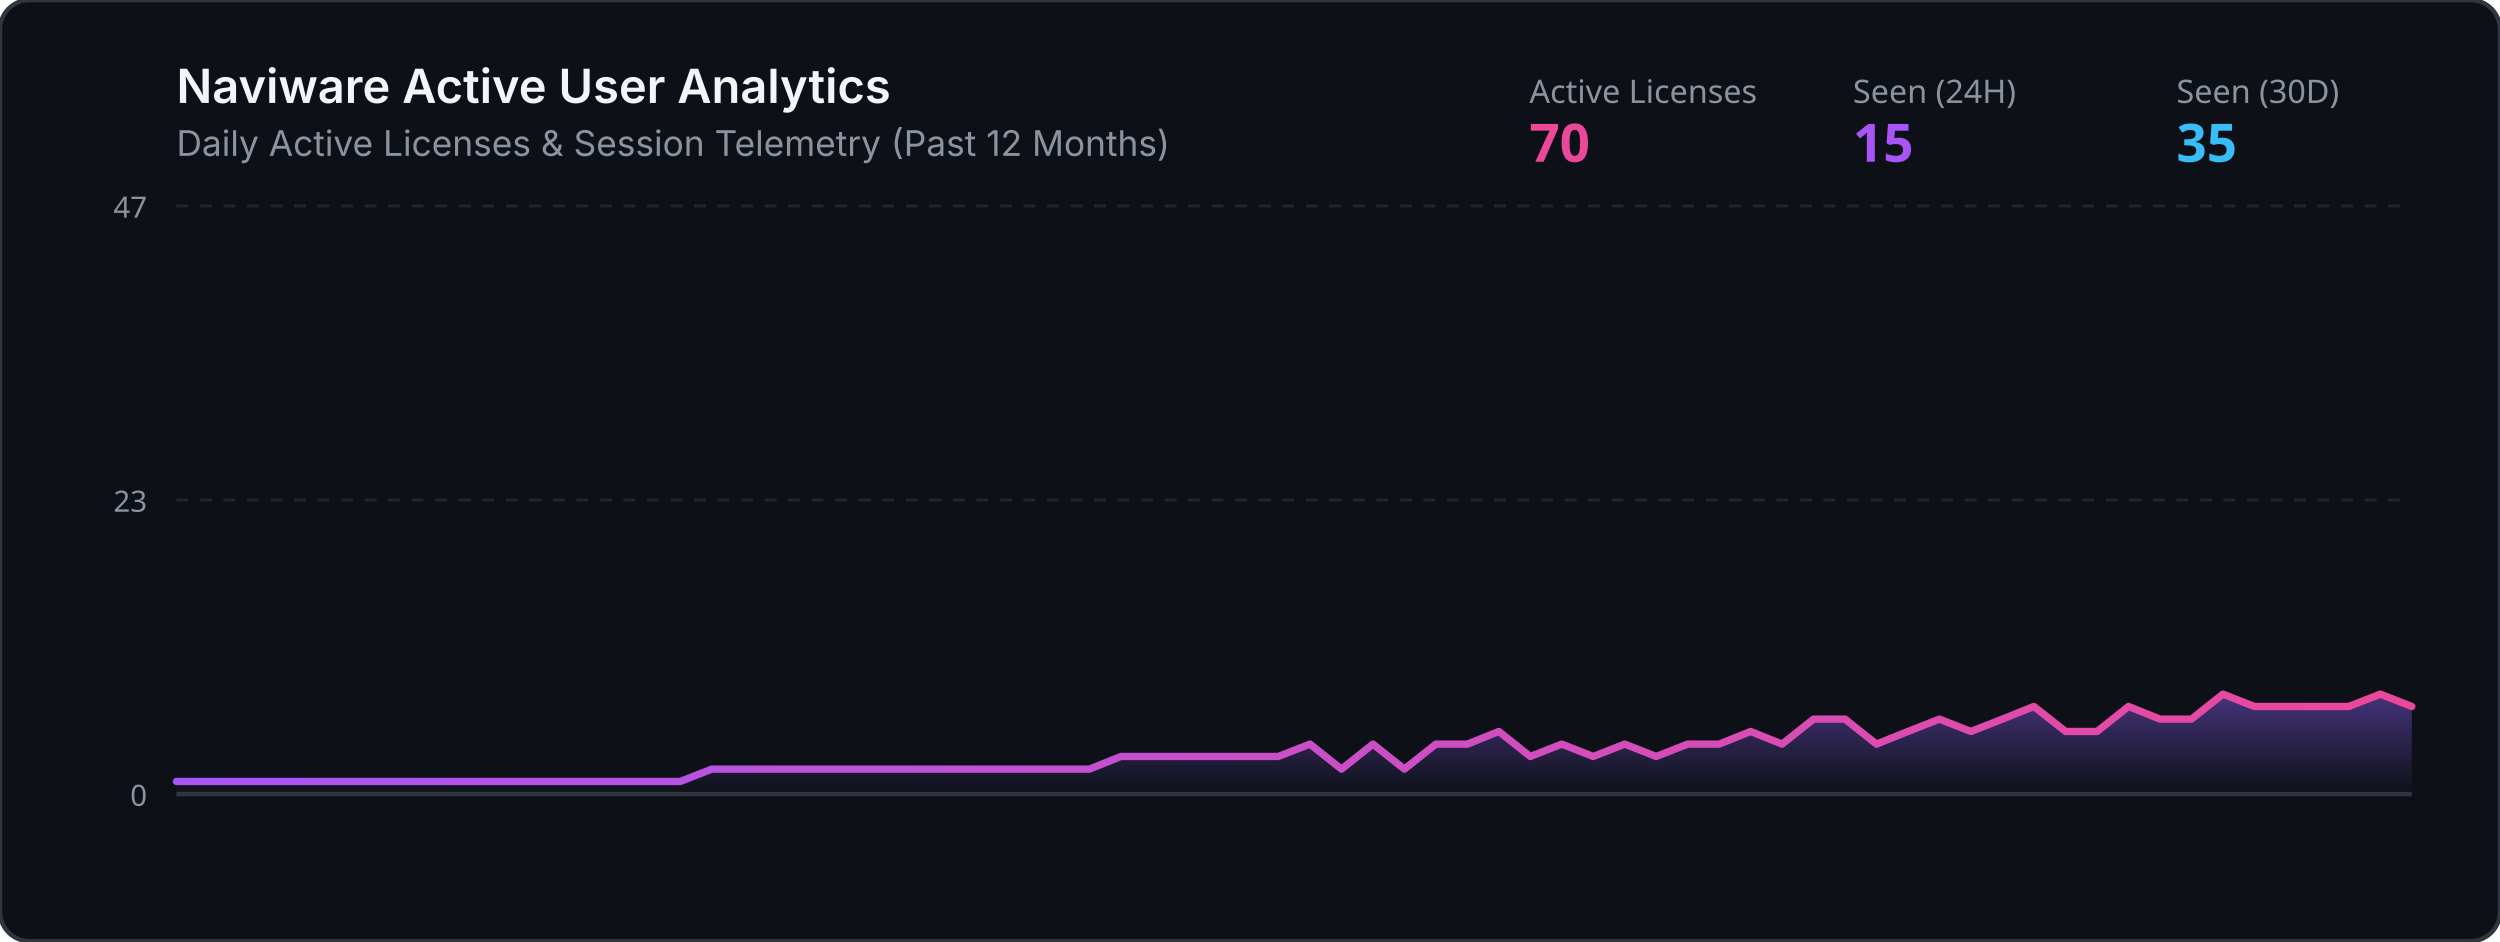
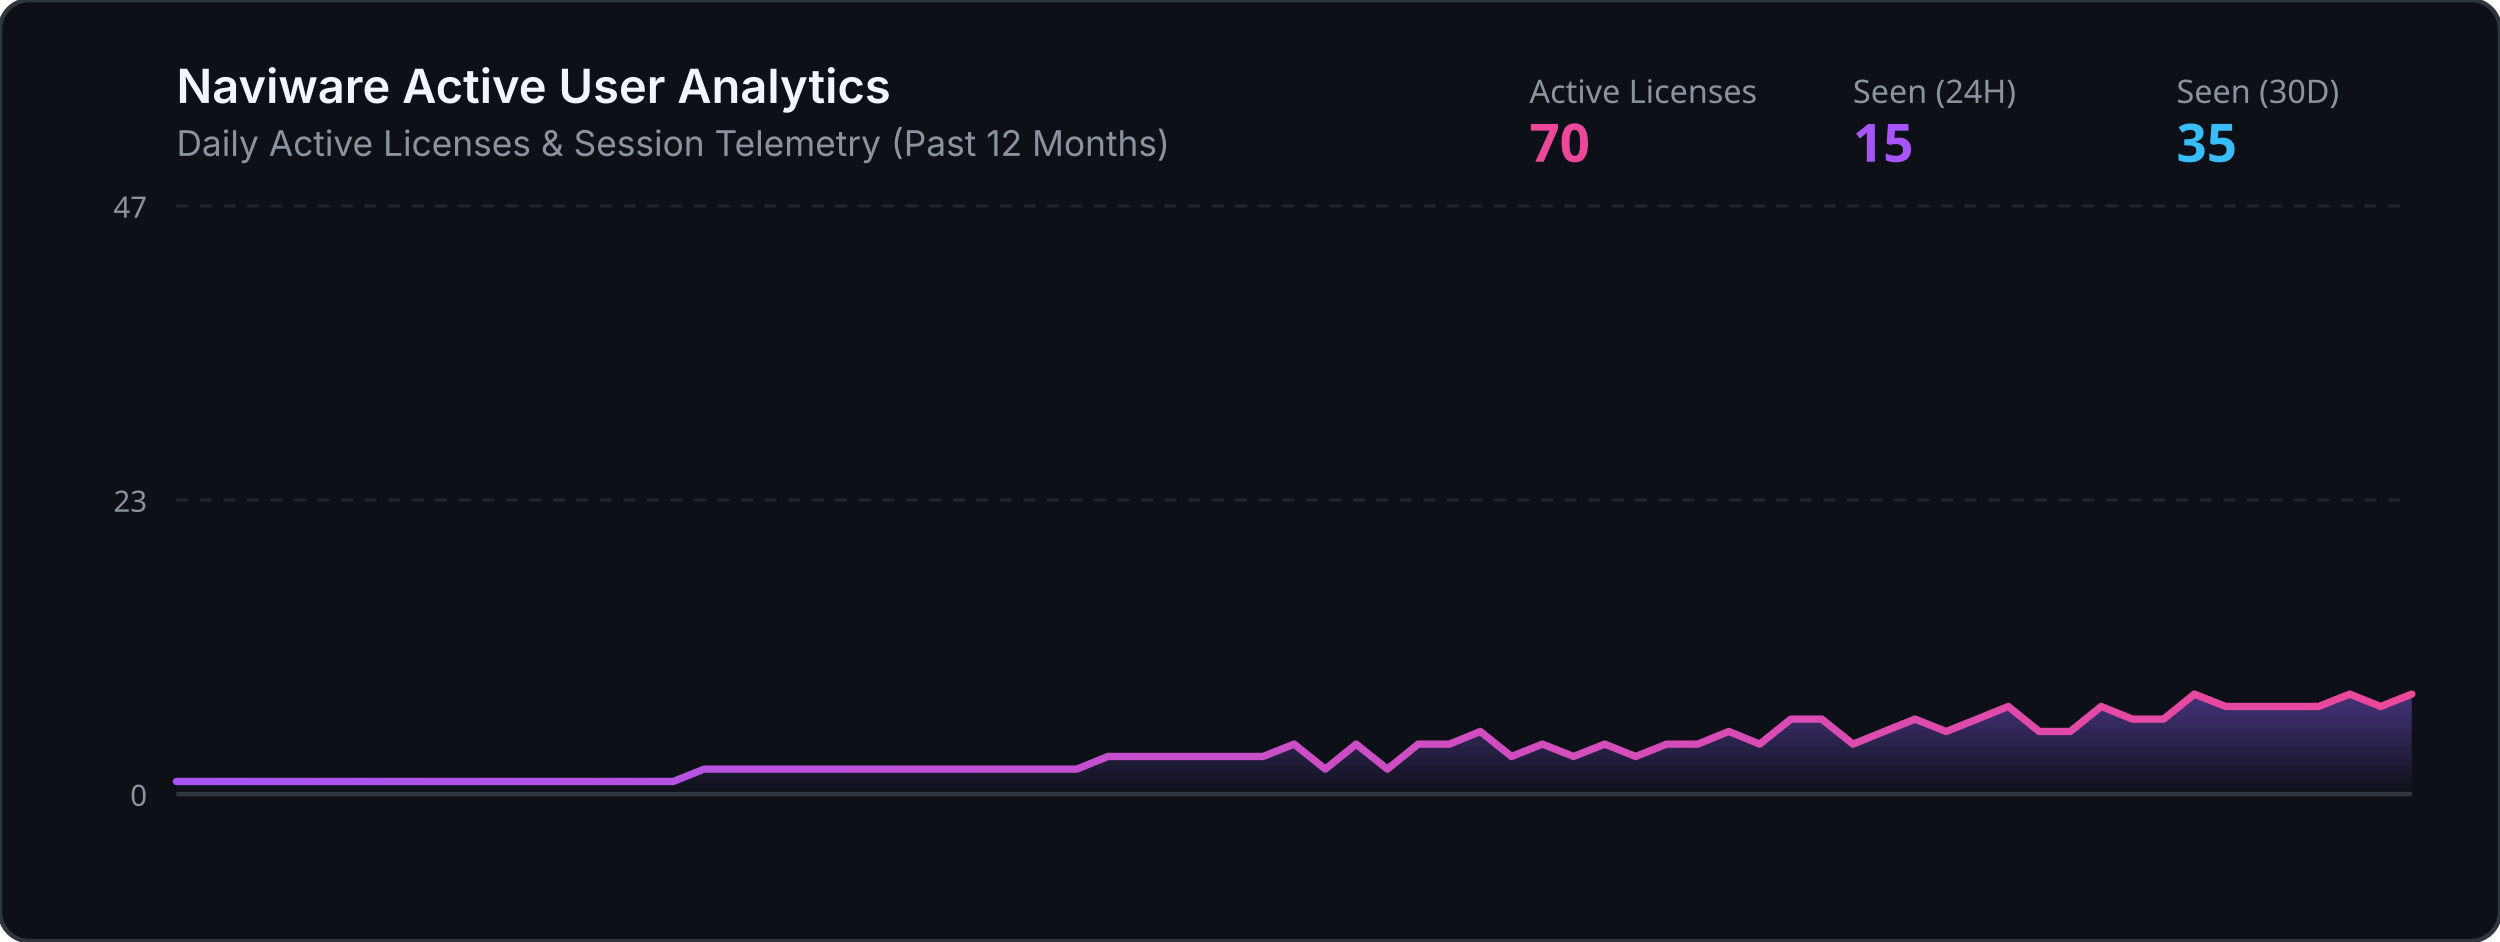
<svg xmlns="http://www.w3.org/2000/svg" viewBox="0 0 850 320" width="100%" height="320">
  <defs>
    <linearGradient id="grad" x1="0%" y1="0%" x2="0%" y2="100%">
      <stop offset="0%" stop-color="#8b5cf6" stop-opacity="0.45" />
      <stop offset="100%" stop-color="#8b5cf6" stop-opacity="0.0" />
    </linearGradient>
    <linearGradient id="lineGrad" x1="0%" y1="0%" x2="100%" y2="0%">
      <stop offset="0%" stop-color="#a855f7" />
      <stop offset="100%" stop-color="#ec4899" />
    </linearGradient>
  </defs>
  <rect width="850" height="320" rx="10" fill="#0d1117" stroke="#30363d" stroke-width="1.5" />
  <text x="60" y="35" fill="#f0f6fc" font-family="-apple-system,BlinkMacSystemFont,Segoe UI,sans-serif" font-size="16" font-weight="600">Naviware Active User Analytics</text>
  <text x="60" y="53" fill="#8b949e" font-family="-apple-system,BlinkMacSystemFont,Segoe UI,sans-serif" font-size="12">Daily Active Licenses &amp; Session Telemetry (Past 12 Months)</text>
  <text x="520" y="35" fill="#8b949e" font-family="sans-serif" font-size="11">Active Licenses</text>
  <text x="520" y="55" fill="#ec4899" font-family="sans-serif" font-size="18" font-weight="bold">70</text>
  <text x="630" y="35" fill="#8b949e" font-family="sans-serif" font-size="11">Seen (24H)</text>
  <text x="630" y="55" fill="#a855f7" font-family="sans-serif" font-size="18" font-weight="bold">15</text>
  <text x="740" y="35" fill="#8b949e" font-family="sans-serif" font-size="11">Seen (30D)</text>
  <text x="740" y="55" fill="#38bdf8" font-family="sans-serif" font-size="18" font-weight="bold">35</text>
  <line x1="60" y1="70" x2="820" y2="70" stroke="#21262d" stroke-width="1" stroke-dasharray="4" />
  <line x1="60" y1="170.0" x2="820" y2="170.0" stroke="#21262d" stroke-width="1" stroke-dasharray="4" />
  <line x1="60" y1="270" x2="820" y2="270" stroke="#30363d" stroke-width="1.5" />
  <text x="50" y="74" fill="#8b949e" font-family="sans-serif" font-size="10" text-anchor="end">47</text>
  <text x="50" y="174.0" fill="#8b949e" font-family="sans-serif" font-size="10" text-anchor="end">23</text>
  <text x="50" y="274" fill="#8b949e" font-family="sans-serif" font-size="10" text-anchor="end">0</text>
-   <polygon points="60,270 60.0,265.7 70.7,265.7 81.4,265.7 92.1,265.7 102.8,265.7 113.5,265.7 124.2,265.7 134.9,265.7 145.6,265.7 156.3,265.7 167.0,265.7 177.7,265.7 188.5,265.7 199.2,265.7 209.9,265.7 220.6,265.7 231.3,265.7 242.0,261.5 252.7,261.5 263.4,261.5 274.1,261.5 284.8,261.5 295.5,261.5 306.2,261.5 316.9,261.5 327.6,261.5 338.3,261.5 349.0,261.5 359.7,261.5 370.4,261.5 381.1,257.2 391.8,257.2 402.5,257.2 413.2,257.2 423.9,257.2 434.6,257.2 445.4,253.0 456.1,261.5 466.8,253.0 477.5,261.5 488.2,253.0 498.9,253.0 509.6,248.7 520.3,257.2 531.0,253.0 541.7,257.2 552.4,253.0 563.1,257.2 573.8,253.0 584.5,253.0 595.2,248.7 605.9,253.0 616.6,244.5 627.3,244.5 638.0,253.0 648.7,248.7 659.4,244.5 670.1,248.7 680.8,244.5 691.5,240.2 702.3,248.7 713.0,248.7 723.7,240.2 734.4,244.5 745.1,244.5 755.8,236.0 766.5,240.2 777.2,240.2 787.9,240.2 798.6,240.2 809.3,236.0 820.0,240.2 820,270" fill="url(#grad)" />
-   <polyline points="60.0,265.7 70.7,265.7 81.4,265.7 92.1,265.7 102.8,265.7 113.5,265.7 124.2,265.7 134.9,265.7 145.6,265.7 156.3,265.7 167.0,265.7 177.7,265.7 188.5,265.7 199.2,265.7 209.9,265.7 220.6,265.7 231.3,265.7 242.0,261.5 252.7,261.5 263.4,261.5 274.1,261.5 284.8,261.5 295.5,261.5 306.2,261.5 316.9,261.5 327.6,261.5 338.3,261.5 349.0,261.5 359.7,261.5 370.4,261.5 381.1,257.2 391.8,257.2 402.5,257.2 413.2,257.2 423.9,257.2 434.6,257.2 445.4,253.0 456.1,261.5 466.8,253.0 477.5,261.5 488.2,253.0 498.9,253.0 509.6,248.7 520.3,257.2 531.0,253.0 541.7,257.2 552.4,253.0 563.1,257.2 573.8,253.0 584.5,253.0 595.2,248.7 605.9,253.0 616.6,244.5 627.3,244.5 638.0,253.0 648.7,248.7 659.4,244.5 670.1,248.7 680.8,244.5 691.5,240.2 702.3,248.7 713.0,248.7 723.7,240.2 734.4,244.5 745.1,244.5 755.8,236.0 766.5,240.2 777.2,240.2 787.9,240.2 798.6,240.2 809.3,236.0 820.0,240.2" fill="none" stroke="url(#lineGrad)" stroke-width="2.5" stroke-linecap="round" stroke-linejoin="round" />
+   <polygon points="60,270 60.0,265.7 70.6,265.7 81.1,265.7 91.7,265.7 102.2,265.7 112.8,265.7 123.3,265.7 133.9,265.7 144.4,265.7 155.0,265.7 165.6,265.7 176.1,265.7 186.7,265.7 197.2,265.7 207.8,265.7 218.3,265.7 228.9,265.7 239.4,261.5 250.0,261.5 260.6,261.5 271.1,261.5 281.7,261.5 292.2,261.5 302.8,261.5 313.3,261.5 323.9,261.5 334.4,261.5 345.0,261.5 355.6,261.5 366.1,261.5 376.7,257.2 387.2,257.2 397.8,257.2 408.3,257.2 418.9,257.2 429.4,257.2 440.0,253.0 450.6,261.5 461.1,253.0 471.7,261.5 482.2,253.0 492.8,253.0 503.3,248.7 513.9,257.2 524.4,253.0 535.0,257.2 545.6,253.0 556.1,257.2 566.7,253.0 577.2,253.0 587.8,248.7 598.3,253.0 608.9,244.5 619.4,244.5 630.0,253.0 640.6,248.7 651.1,244.5 661.7,248.7 672.2,244.5 682.8,240.2 693.3,248.7 703.9,248.7 714.4,240.2 725.0,244.5 735.6,244.5 746.1,236.0 756.7,240.2 767.2,240.2 777.8,240.2 788.3,240.2 798.9,236.0 809.4,240.2 820.0,236.0 820,270" fill="url(#grad)" />
+   <polyline points="60.0,265.7 70.6,265.7 81.1,265.7 91.7,265.7 102.2,265.7 112.8,265.7 123.3,265.7 133.9,265.7 144.4,265.7 155.0,265.7 165.6,265.7 176.1,265.7 186.7,265.7 197.2,265.7 207.8,265.7 218.3,265.7 228.9,265.7 239.4,261.5 250.0,261.5 260.6,261.5 271.1,261.5 281.7,261.5 292.2,261.5 302.8,261.5 313.3,261.5 323.9,261.5 334.4,261.5 345.0,261.5 355.6,261.5 366.1,261.5 376.7,257.2 387.2,257.2 397.8,257.2 408.3,257.2 418.9,257.2 429.4,257.2 440.0,253.0 450.6,261.5 461.1,253.0 471.7,261.5 482.2,253.0 492.8,253.0 503.3,248.7 513.9,257.2 524.4,253.0 535.0,257.2 545.6,253.0 556.1,257.2 566.7,253.0 577.2,253.0 587.8,248.7 598.3,253.0 608.9,244.5 619.4,244.5 630.0,253.0 640.6,248.7 651.1,244.5 661.7,248.7 672.2,244.5 682.8,240.2 693.3,248.7 703.9,248.7 714.4,240.2 725.0,244.5 735.6,244.5 746.1,236.0 756.7,240.2 767.2,240.2 777.8,240.2 788.3,240.2 798.9,236.0 809.4,240.2 820.0,236.0" fill="none" stroke="url(#lineGrad)" stroke-width="2.5" stroke-linecap="round" stroke-linejoin="round" />
</svg>
